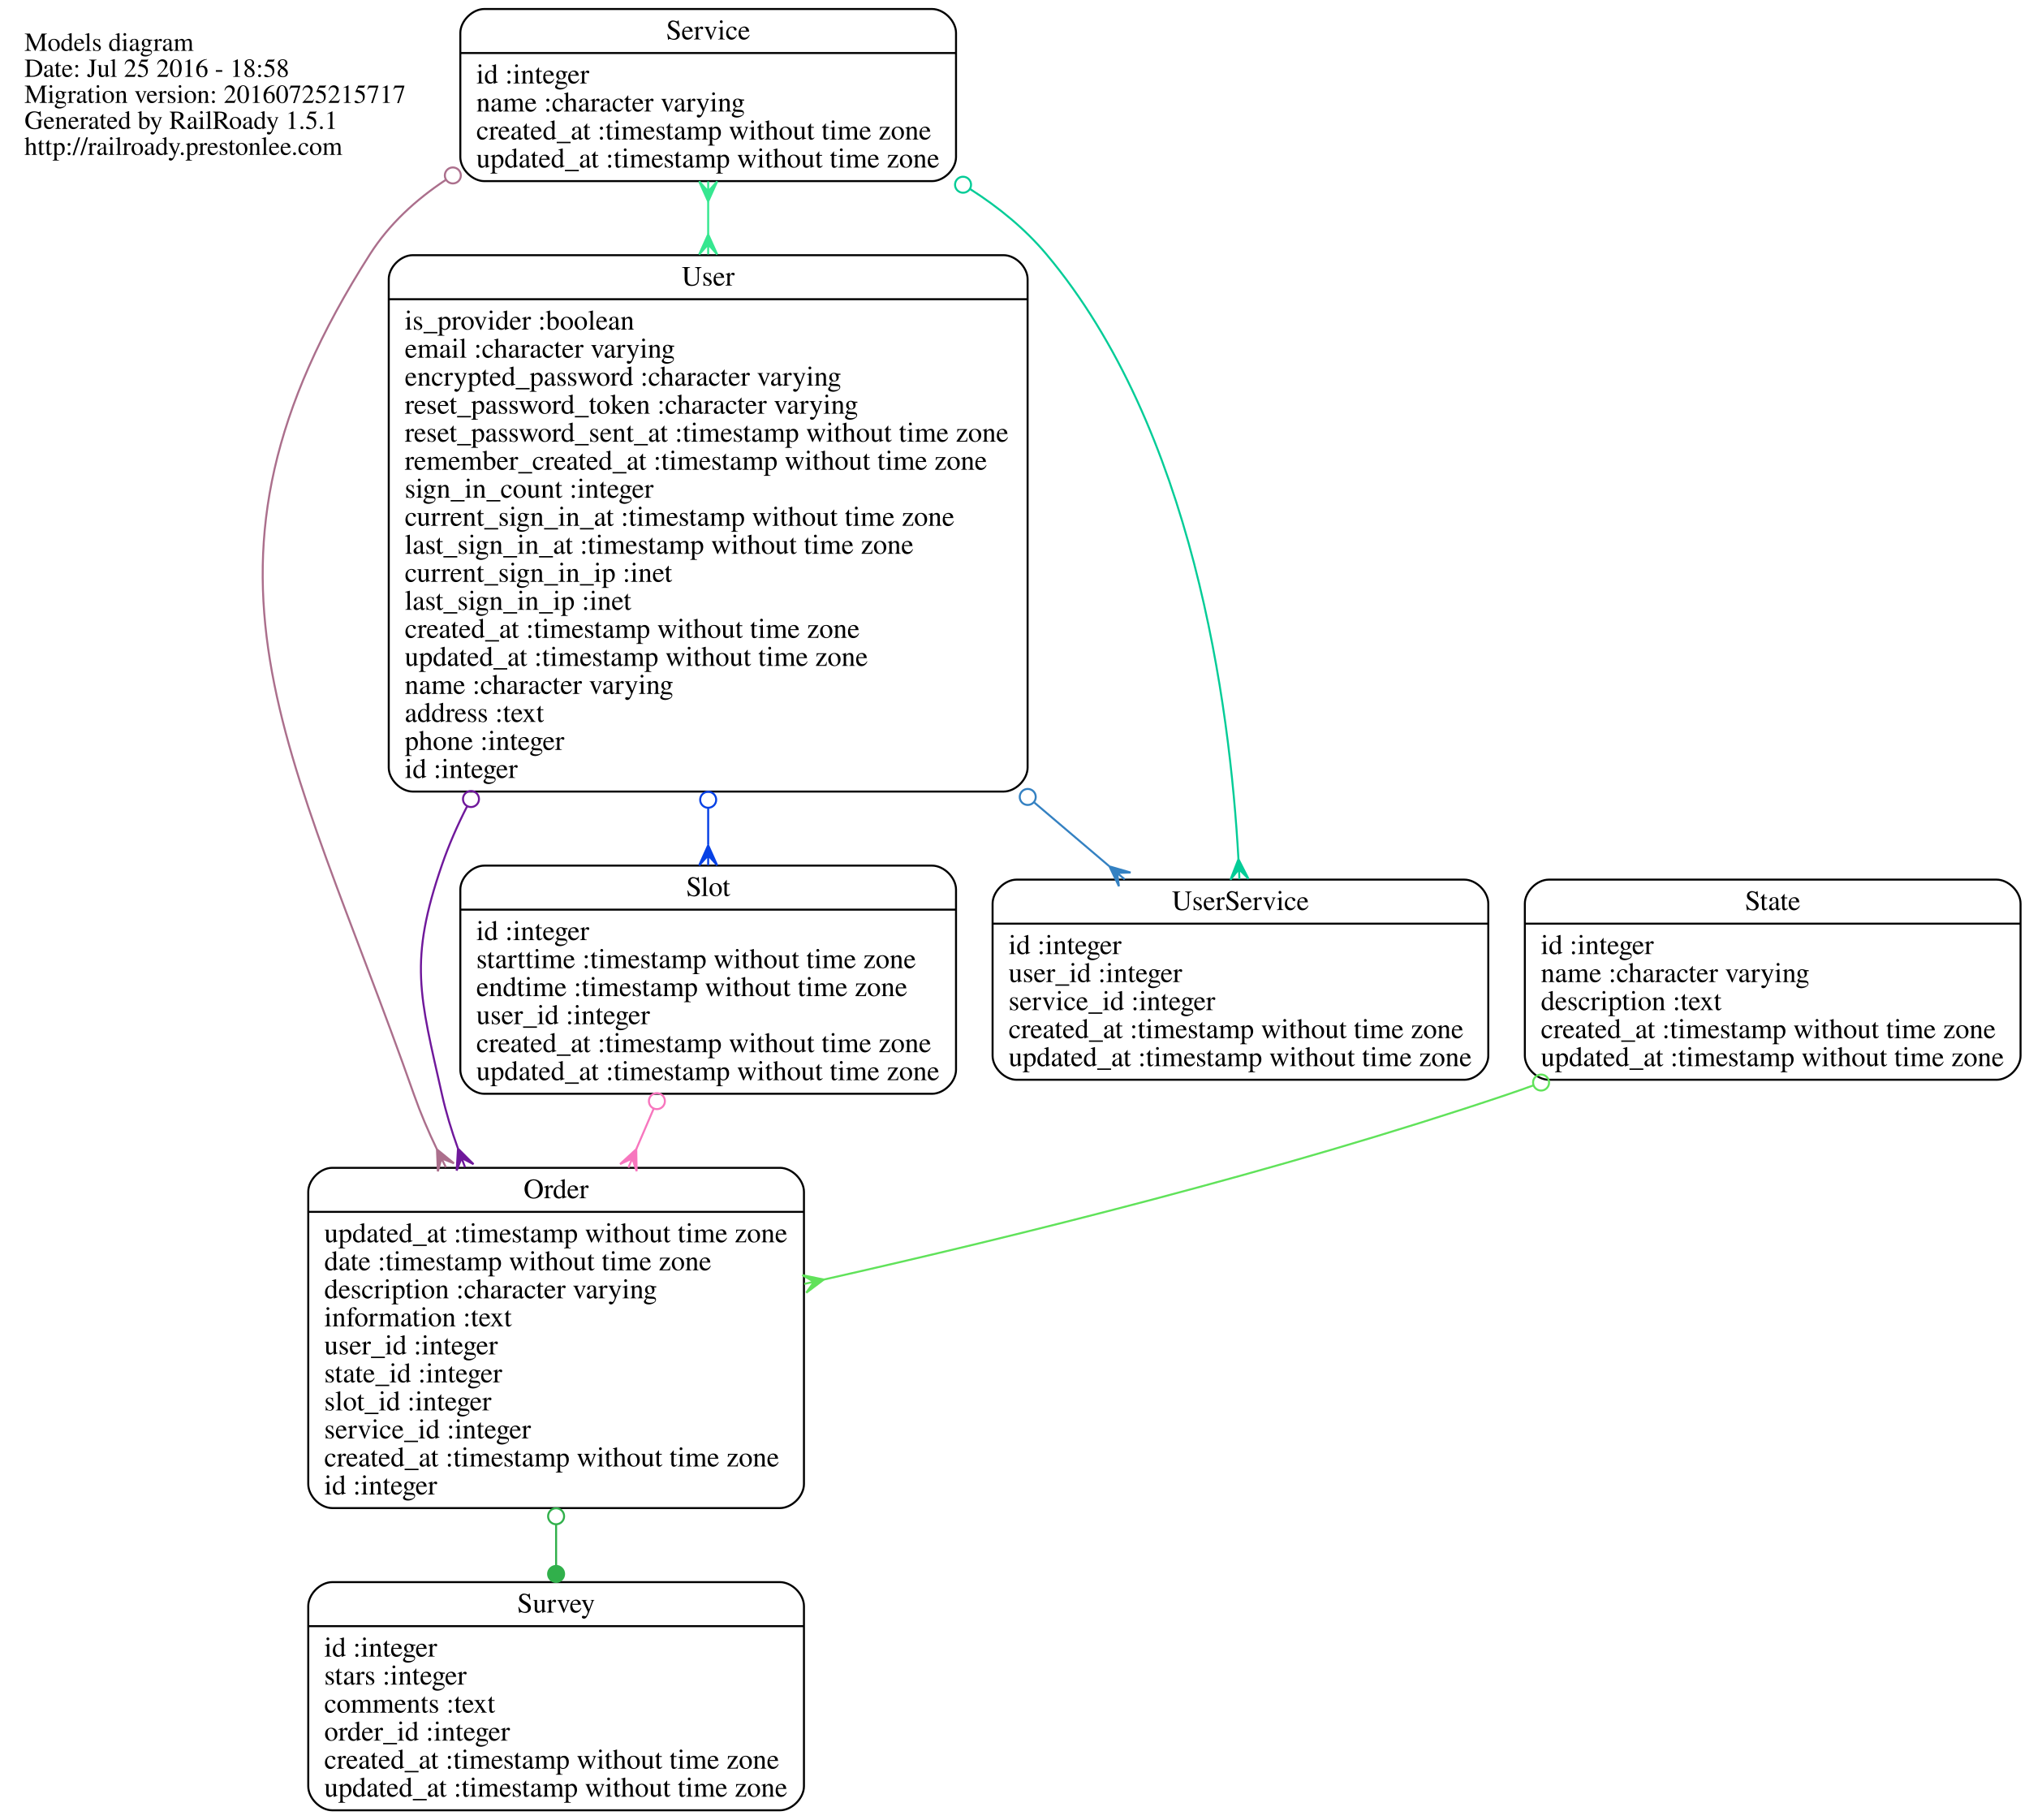
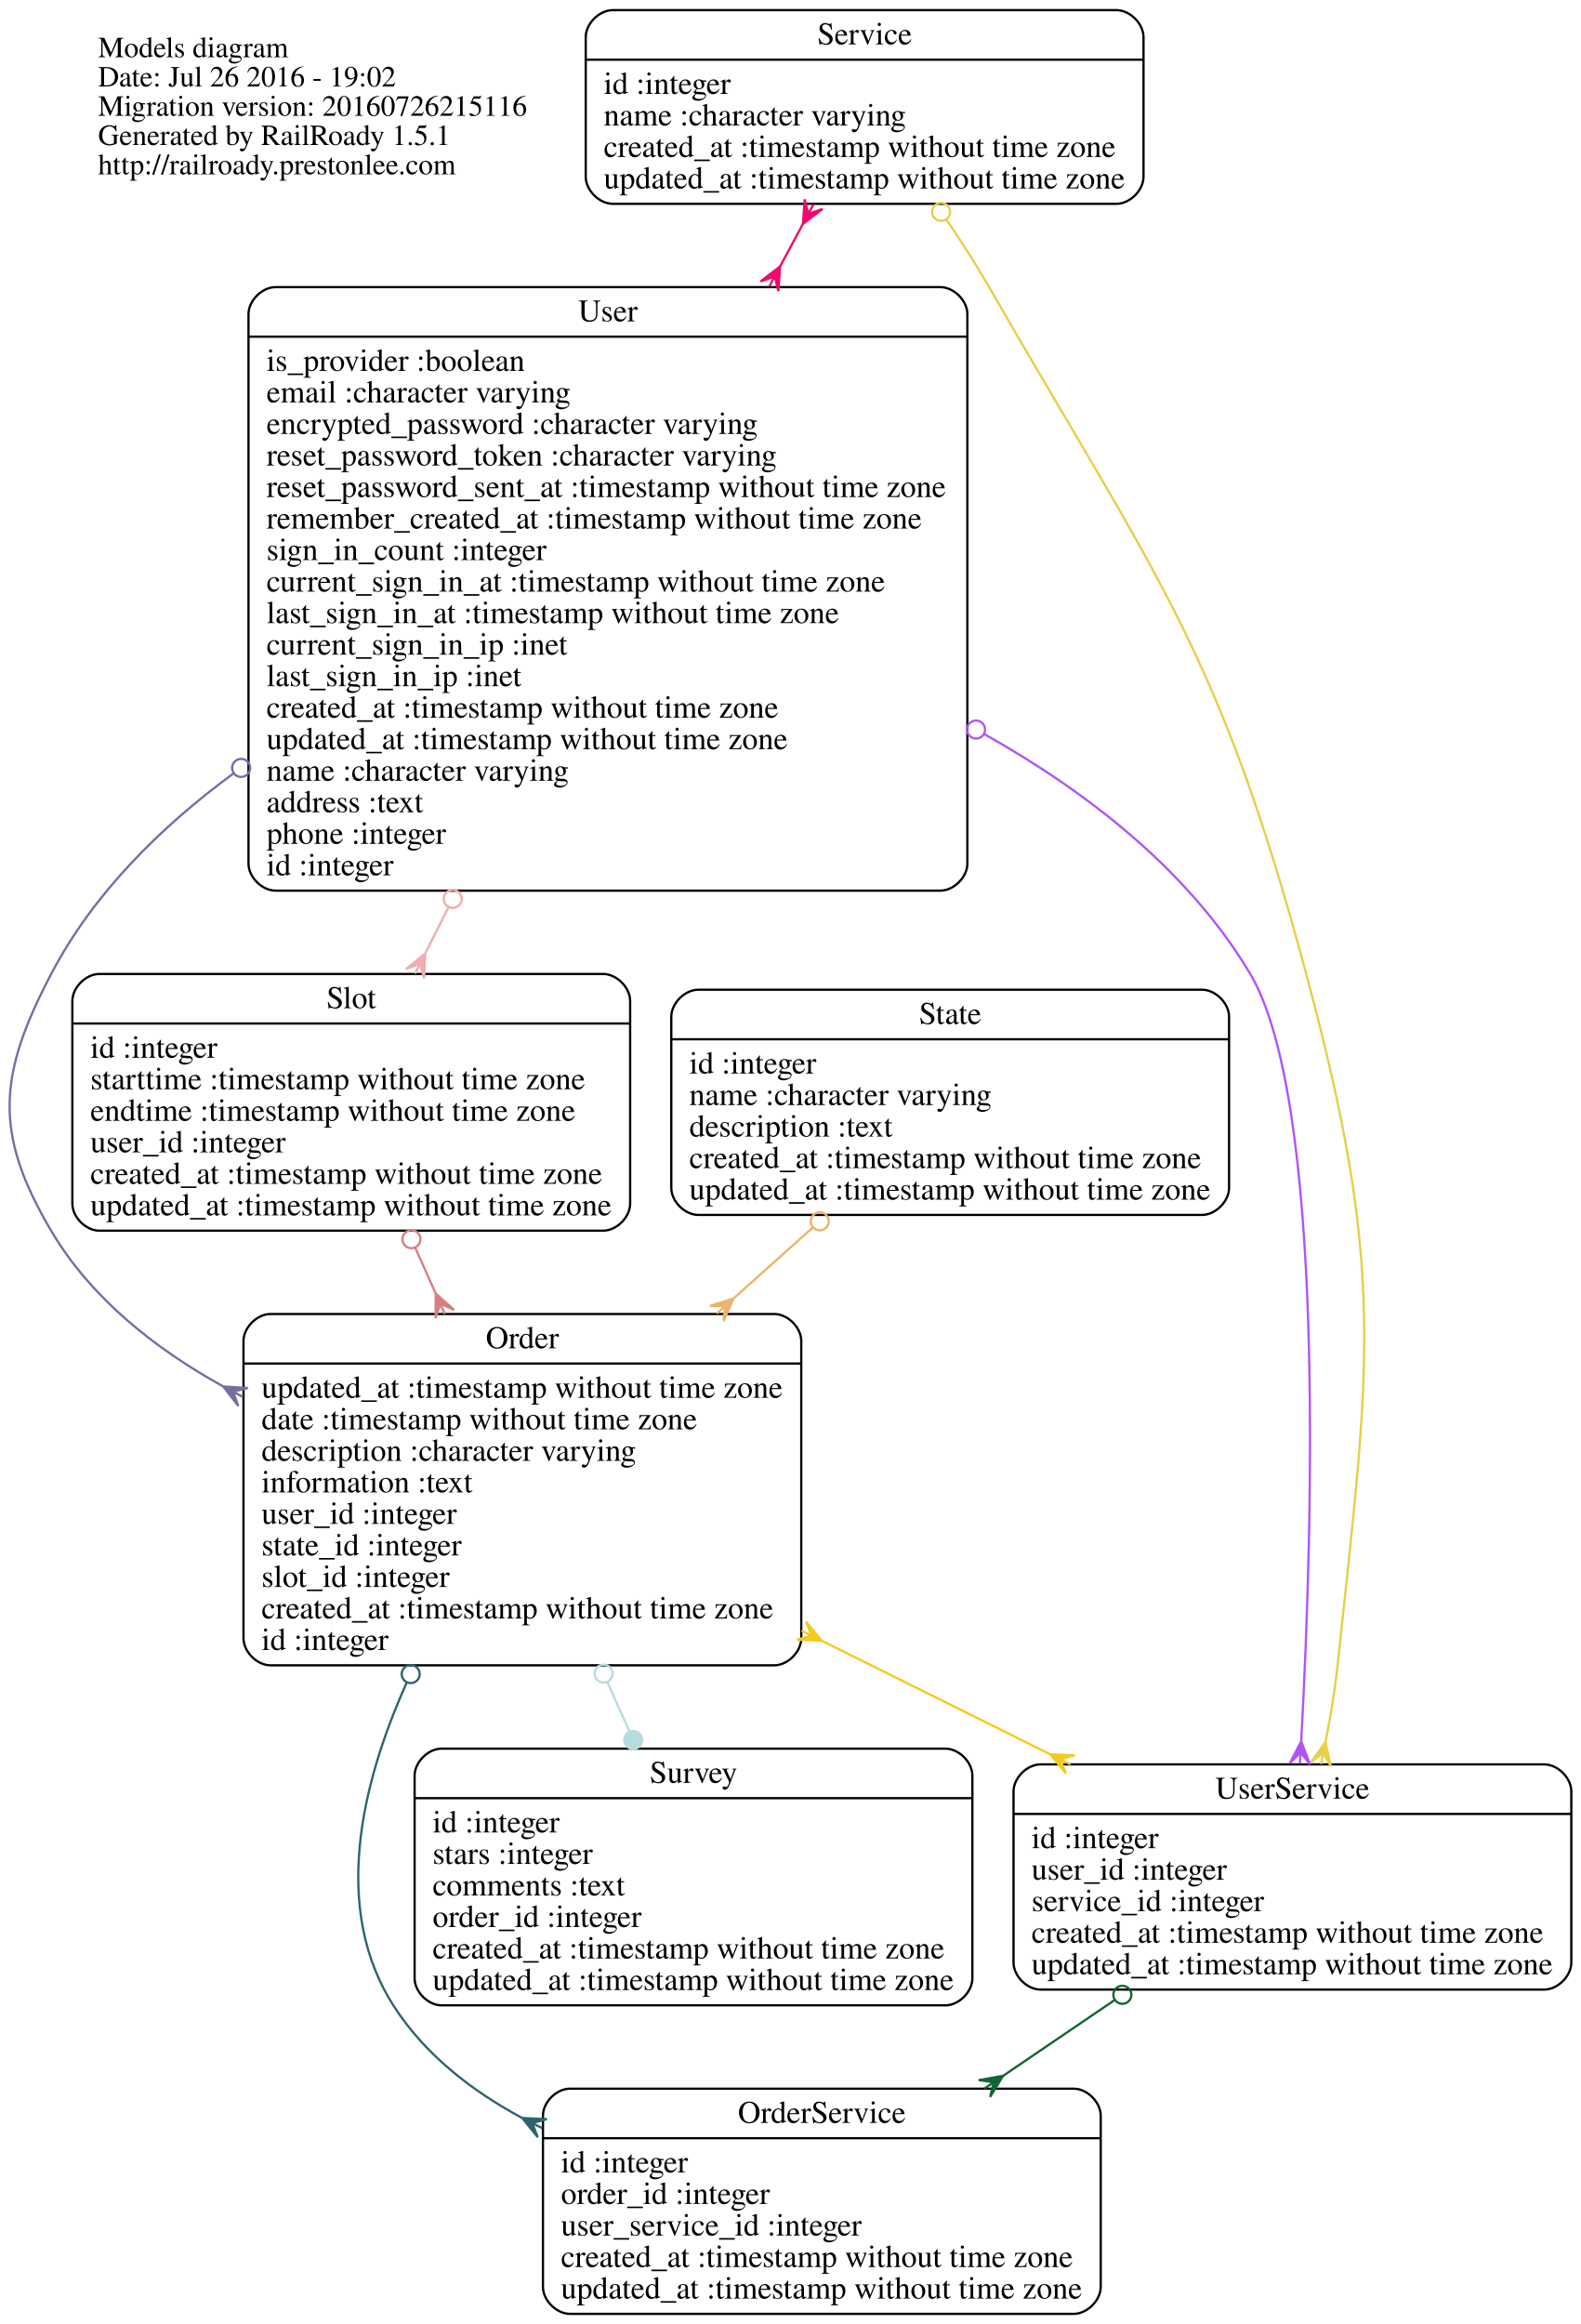
- <svg xmlns="http://www.w3.org/2000/svg" width="1014pt" height="909pt" viewBox="0.00 0.00 1013.55 909.00">
-   <g id="graph0" class="graph" transform="scale(1 1) rotate(0) translate(4 905)">
-     <polygon fill="none" stroke="none" points="-4,4 -4,-905 1009.55,-905 1009.55,4 -4,4" />
+ <svg xmlns="http://www.w3.org/2000/svg" width="702pt" height="1032pt" viewBox="0.00 0.00 701.74 1032.00">
+   <g id="graph0" class="graph" transform="scale(1 1) rotate(0) translate(4 1028)">
+     <polygon fill="none" stroke="none" points="-4,4 -4,-1028 697.737,-1028 697.737,4 -4,4" />
    <g id="node1" class="node">
-       <text text-anchor="start" x="8" y="-879.6" font-family="Times,serif" font-size="13.00">Models diagram</text>
-       <text text-anchor="start" x="8" y="-866.6" font-family="Times,serif" font-size="13.00">Date: Jul 25 2016 - 18:58</text>
-       <text text-anchor="start" x="8" y="-853.6" font-family="Times,serif" font-size="13.00">Migration version: 20160725215717</text>
-       <text text-anchor="start" x="8" y="-840.6" font-family="Times,serif" font-size="13.00">Generated by RailRoady 1.5.1</text>
-       <text text-anchor="start" x="8" y="-827.6" font-family="Times,serif" font-size="13.00">http://railroady.prestonlee.com</text>
+       <text text-anchor="start" x="39.425" y="-1002.6" font-family="Times,serif" font-size="13.00">Models diagram</text>
+       <text text-anchor="start" x="39.425" y="-989.6" font-family="Times,serif" font-size="13.00">Date: Jul 26 2016 - 19:02</text>
+       <text text-anchor="start" x="39.425" y="-976.6" font-family="Times,serif" font-size="13.00">Migration version: 20160726215116</text>
+       <text text-anchor="start" x="39.425" y="-963.6" font-family="Times,serif" font-size="13.00">Generated by RailRoady 1.5.1</text>
+       <text text-anchor="start" x="39.425" y="-950.6" font-family="Times,serif" font-size="13.00">http://railroady.prestonlee.com</text>
    </g>
    <g id="node2" class="node">
-       <path fill="none" stroke="black" d="M161.825,-151.5C161.825,-151.5 385.55,-151.5 385.55,-151.5 391.55,-151.5 397.55,-157.5 397.55,-163.5 397.55,-163.5 397.55,-309.5 397.55,-309.5 397.55,-315.5 391.55,-321.5 385.55,-321.5 385.55,-321.5 161.825,-321.5 161.825,-321.5 155.825,-321.5 149.825,-315.5 149.825,-309.5 149.825,-309.5 149.825,-163.5 149.825,-163.5 149.825,-157.5 155.825,-151.5 161.825,-151.5" />
-       <text text-anchor="middle" x="273.688" y="-306.3" font-family="Times,serif" font-size="14.00">Order</text>
-       <polyline fill="none" stroke="black" points="149.825,-299.5 397.55,-299.5 " />
-       <text text-anchor="start" x="157.825" y="-284.3" font-family="Times,serif" font-size="14.00">updated_at :timestamp without time zone</text>
-       <text text-anchor="start" x="157.825" y="-270.3" font-family="Times,serif" font-size="14.00">date :timestamp without time zone</text>
-       <text text-anchor="start" x="157.825" y="-256.3" font-family="Times,serif" font-size="14.00">description :character varying</text>
-       <text text-anchor="start" x="157.825" y="-242.3" font-family="Times,serif" font-size="14.00">information :text</text>
-       <text text-anchor="start" x="157.825" y="-228.3" font-family="Times,serif" font-size="14.00">user_id :integer</text>
-       <text text-anchor="start" x="157.825" y="-214.3" font-family="Times,serif" font-size="14.00">state_id :integer</text>
-       <text text-anchor="start" x="157.825" y="-200.3" font-family="Times,serif" font-size="14.00">slot_id :integer</text>
-       <text text-anchor="start" x="157.825" y="-186.3" font-family="Times,serif" font-size="14.00">service_id :integer</text>
-       <text text-anchor="start" x="157.825" y="-172.3" font-family="Times,serif" font-size="14.00">created_at :timestamp without time zone</text>
-       <text text-anchor="start" x="157.825" y="-158.3" font-family="Times,serif" font-size="14.00">id :integer</text>
+       <path fill="none" stroke="black" d="M116.012,-288.5C116.012,-288.5 339.737,-288.5 339.737,-288.5 345.737,-288.5 351.737,-294.5 351.737,-300.5 351.737,-300.5 351.737,-432.5 351.737,-432.5 351.737,-438.5 345.737,-444.5 339.737,-444.5 339.737,-444.5 116.012,-444.5 116.012,-444.5 110.012,-444.5 104.012,-438.5 104.012,-432.5 104.012,-432.5 104.012,-300.5 104.012,-300.5 104.012,-294.5 110.012,-288.5 116.012,-288.5" />
+       <text text-anchor="middle" x="227.874" y="-429.3" font-family="Times,serif" font-size="14.00">Order</text>
+       <polyline fill="none" stroke="black" points="104.012,-422.5 351.737,-422.5 " />
+       <text text-anchor="start" x="112.012" y="-407.3" font-family="Times,serif" font-size="14.00">updated_at :timestamp without time zone</text>
+       <text text-anchor="start" x="112.012" y="-393.3" font-family="Times,serif" font-size="14.00">date :timestamp without time zone</text>
+       <text text-anchor="start" x="112.012" y="-379.3" font-family="Times,serif" font-size="14.00">description :character varying</text>
+       <text text-anchor="start" x="112.012" y="-365.3" font-family="Times,serif" font-size="14.00">information :text</text>
+       <text text-anchor="start" x="112.012" y="-351.3" font-family="Times,serif" font-size="14.00">user_id :integer</text>
+       <text text-anchor="start" x="112.012" y="-337.3" font-family="Times,serif" font-size="14.00">state_id :integer</text>
+       <text text-anchor="start" x="112.012" y="-323.3" font-family="Times,serif" font-size="14.00">slot_id :integer</text>
+       <text text-anchor="start" x="112.012" y="-309.3" font-family="Times,serif" font-size="14.00">created_at :timestamp without time zone</text>
+       <text text-anchor="start" x="112.012" y="-295.3" font-family="Times,serif" font-size="14.00">id :integer</text>
+     </g>
+     <g id="node3" class="node">
+       <path fill="none" stroke="black" d="M249.012,-0.5C249.012,-0.5 472.737,-0.5 472.737,-0.5 478.737,-0.5 484.737,-6.5 484.737,-12.5 484.737,-12.5 484.737,-88.5 484.737,-88.5 484.737,-94.5 478.737,-100.5 472.737,-100.5 472.737,-100.5 249.012,-100.5 249.012,-100.5 243.012,-100.5 237.012,-94.5 237.012,-88.5 237.012,-88.5 237.012,-12.5 237.012,-12.5 237.012,-6.5 243.012,-0.5 249.012,-0.5" />
+       <text text-anchor="middle" x="360.874" y="-85.3" font-family="Times,serif" font-size="14.00">OrderService</text>
+       <polyline fill="none" stroke="black" points="237.012,-78.5 484.737,-78.5 " />
+       <text text-anchor="start" x="245.012" y="-63.3" font-family="Times,serif" font-size="14.00">id :integer</text>
+       <text text-anchor="start" x="245.012" y="-49.3" font-family="Times,serif" font-size="14.00">order_id :integer</text>
+       <text text-anchor="start" x="245.012" y="-35.3" font-family="Times,serif" font-size="14.00">user_service_id :integer</text>
+       <text text-anchor="start" x="245.012" y="-21.3" font-family="Times,serif" font-size="14.00">created_at :timestamp without time zone</text>
+       <text text-anchor="start" x="245.012" y="-7.3" font-family="Times,serif" font-size="14.00">updated_at :timestamp without time zone</text>
+     </g>
+     <g id="edge1" class="edge">
+       <path fill="none" stroke="#2e636d" d="M176.476,-280.732C156.023,-235.226 143.168,-179.849 170.874,-137 184.659,-115.681 205.165,-99.626 227.673,-87.549" />
+       <ellipse fill="none" stroke="#2e636d" cx="178.273" cy="-284.608" rx="4" ry="4" />
+       <polygon fill="#2e636d" stroke="#2e636d" points="227.815,-87.477 238.769,-86.96 232.273,-85.213 236.73,-82.948 236.73,-82.948 236.73,-82.948 232.273,-85.213 234.692,-78.936 227.815,-87.477 227.815,-87.477" />
+     </g>
+     <g id="node7" class="node">
+       <path fill="none" stroke="black" d="M192.012,-137.5C192.012,-137.5 415.737,-137.5 415.737,-137.5 421.737,-137.5 427.737,-143.5 427.737,-149.5 427.737,-149.5 427.737,-239.5 427.737,-239.5 427.737,-245.5 421.737,-251.5 415.737,-251.5 415.737,-251.5 192.012,-251.5 192.012,-251.5 186.012,-251.5 180.012,-245.5 180.012,-239.5 180.012,-239.5 180.012,-149.5 180.012,-149.5 180.012,-143.5 186.012,-137.5 192.012,-137.5" />
+       <text text-anchor="middle" x="303.874" y="-236.3" font-family="Times,serif" font-size="14.00">Survey</text>
+       <polyline fill="none" stroke="black" points="180.012,-229.5 427.737,-229.5 " />
+       <text text-anchor="start" x="188.012" y="-214.3" font-family="Times,serif" font-size="14.00">id :integer</text>
+       <text text-anchor="start" x="188.012" y="-200.3" font-family="Times,serif" font-size="14.00">stars :integer</text>
+       <text text-anchor="start" x="188.012" y="-186.3" font-family="Times,serif" font-size="14.00">comments :text</text>
+       <text text-anchor="start" x="188.012" y="-172.3" font-family="Times,serif" font-size="14.00">order_id :integer</text>
+       <text text-anchor="start" x="188.012" y="-158.3" font-family="Times,serif" font-size="14.00">created_at :timestamp without time zone</text>
+       <text text-anchor="start" x="188.012" y="-144.3" font-family="Times,serif" font-size="14.00">updated_at :timestamp without time zone</text>
+     </g>
+     <g id="edge3" class="edge">
+       <path fill="none" stroke="#b8dbdf" d="M265.7,-280.891C268.953,-273.613 272.208,-266.332 275.369,-259.261" />
+       <ellipse fill="none" stroke="#b8dbdf" cx="263.949" cy="-284.807" rx="4" ry="4" />
+       <ellipse fill="#b8dbdf" stroke="#b8dbdf" cx="277.126" cy="-255.331" rx="4" ry="4" />
+     </g>
+     <g id="node9" class="node">
+       <path fill="none" stroke="black" d="M458.012,-144.5C458.012,-144.5 681.737,-144.5 681.737,-144.5 687.737,-144.5 693.737,-150.5 693.737,-156.5 693.737,-156.5 693.737,-232.5 693.737,-232.5 693.737,-238.5 687.737,-244.5 681.737,-244.5 681.737,-244.5 458.012,-244.5 458.012,-244.5 452.012,-244.5 446.012,-238.5 446.012,-232.5 446.012,-232.5 446.012,-156.5 446.012,-156.5 446.012,-150.5 452.012,-144.5 458.012,-144.5" />
+       <text text-anchor="middle" x="569.874" y="-229.3" font-family="Times,serif" font-size="14.00">UserService</text>
+       <polyline fill="none" stroke="black" points="446.012,-222.5 693.737,-222.5 " />
+       <text text-anchor="start" x="454.012" y="-207.3" font-family="Times,serif" font-size="14.00">id :integer</text>
+       <text text-anchor="start" x="454.012" y="-193.3" font-family="Times,serif" font-size="14.00">user_id :integer</text>
+       <text text-anchor="start" x="454.012" y="-179.3" font-family="Times,serif" font-size="14.00">service_id :integer</text>
+       <text text-anchor="start" x="454.012" y="-165.3" font-family="Times,serif" font-size="14.00">created_at :timestamp without time zone</text>
+       <text text-anchor="start" x="454.012" y="-151.3" font-family="Times,serif" font-size="14.00">updated_at :timestamp without time zone</text>
+     </g>
+     <g id="edge2" class="edge">
+       <path fill="none" stroke="#f3ca20" d="M361.096,-299.279C394.624,-282.613 430.192,-264.933 462.287,-248.979" />
+       <polygon fill="#f3ca20" stroke="#f3ca20" points="360.782,-299.435 349.825,-299.856 356.305,-301.66 351.828,-303.886 351.828,-303.886 351.828,-303.886 356.305,-301.66 353.831,-307.915 360.782,-299.435 360.782,-299.435" />
+       <polygon fill="#f3ca20" stroke="#f3ca20" points="462.288,-248.979 473.246,-248.557 466.765,-246.753 471.243,-244.527 471.243,-244.527 471.243,-244.527 466.765,-246.753 469.24,-240.498 462.288,-248.979 462.288,-248.979" />
+     </g>
+     <g id="node4" class="node">
+       <path fill="none" stroke="black" d="M268.012,-937.5C268.012,-937.5 491.737,-937.5 491.737,-937.5 497.737,-937.5 503.737,-943.5 503.737,-949.5 503.737,-949.5 503.737,-1011.5 503.737,-1011.5 503.737,-1017.5 497.737,-1023.5 491.737,-1023.5 491.737,-1023.5 268.012,-1023.5 268.012,-1023.5 262.012,-1023.5 256.012,-1017.5 256.012,-1011.5 256.012,-1011.5 256.012,-949.5 256.012,-949.5 256.012,-943.5 262.012,-937.5 268.012,-937.5" />
+       <text text-anchor="middle" x="379.874" y="-1008.3" font-family="Times,serif" font-size="14.00">Service</text>
+       <polyline fill="none" stroke="black" points="256.012,-1001.5 503.737,-1001.5 " />
+       <text text-anchor="start" x="264.012" y="-986.3" font-family="Times,serif" font-size="14.00">id :integer</text>
+       <text text-anchor="start" x="264.012" y="-972.3" font-family="Times,serif" font-size="14.00">name :character varying</text>
+       <text text-anchor="start" x="264.012" y="-958.3" font-family="Times,serif" font-size="14.00">created_at :timestamp without time zone</text>
+       <text text-anchor="start" x="264.012" y="-944.3" font-family="Times,serif" font-size="14.00">updated_at :timestamp without time zone</text>
+     </g>
+     <g id="node8" class="node">
+       <path fill="none" stroke="black" d="M118.239,-632.5C118.239,-632.5 413.509,-632.5 413.509,-632.5 419.509,-632.5 425.509,-638.5 425.509,-644.5 425.509,-644.5 425.509,-888.5 425.509,-888.5 425.509,-894.5 419.509,-900.5 413.509,-900.5 413.509,-900.5 118.239,-900.5 118.239,-900.5 112.239,-900.5 106.239,-894.5 106.239,-888.5 106.239,-888.5 106.239,-644.5 106.239,-644.5 106.239,-638.5 112.239,-632.5 118.239,-632.5" />
+       <text text-anchor="middle" x="265.874" y="-885.3" font-family="Times,serif" font-size="14.00">User</text>
+       <polyline fill="none" stroke="black" points="106.239,-878.5 425.509,-878.5 " />
+       <text text-anchor="start" x="114.239" y="-863.3" font-family="Times,serif" font-size="14.00">is_provider :boolean</text>
+       <text text-anchor="start" x="114.239" y="-849.3" font-family="Times,serif" font-size="14.00">email :character varying</text>
+       <text text-anchor="start" x="114.239" y="-835.3" font-family="Times,serif" font-size="14.00">encrypted_password :character varying</text>
+       <text text-anchor="start" x="114.239" y="-821.3" font-family="Times,serif" font-size="14.00">reset_password_token :character varying</text>
+       <text text-anchor="start" x="114.239" y="-807.3" font-family="Times,serif" font-size="14.00">reset_password_sent_at :timestamp without time zone</text>
+       <text text-anchor="start" x="114.239" y="-793.3" font-family="Times,serif" font-size="14.00">remember_created_at :timestamp without time zone</text>
+       <text text-anchor="start" x="114.239" y="-779.3" font-family="Times,serif" font-size="14.00">sign_in_count :integer</text>
+       <text text-anchor="start" x="114.239" y="-765.3" font-family="Times,serif" font-size="14.00">current_sign_in_at :timestamp without time zone</text>
+       <text text-anchor="start" x="114.239" y="-751.3" font-family="Times,serif" font-size="14.00">last_sign_in_at :timestamp without time zone</text>
+       <text text-anchor="start" x="114.239" y="-737.3" font-family="Times,serif" font-size="14.00">current_sign_in_ip :inet</text>
+       <text text-anchor="start" x="114.239" y="-723.3" font-family="Times,serif" font-size="14.00">last_sign_in_ip :inet</text>
+       <text text-anchor="start" x="114.239" y="-709.3" font-family="Times,serif" font-size="14.00">created_at :timestamp without time zone</text>
+       <text text-anchor="start" x="114.239" y="-695.3" font-family="Times,serif" font-size="14.00">updated_at :timestamp without time zone</text>
+       <text text-anchor="start" x="114.239" y="-681.3" font-family="Times,serif" font-size="14.00">name :character varying</text>
+       <text text-anchor="start" x="114.239" y="-667.3" font-family="Times,serif" font-size="14.00">address :text</text>
+       <text text-anchor="start" x="114.239" y="-653.3" font-family="Times,serif" font-size="14.00">phone :integer</text>
+       <text text-anchor="start" x="114.239" y="-639.3" font-family="Times,serif" font-size="14.00">id :integer</text>
+     </g>
+     <g id="edge5" class="edge">
+       <path fill="none" stroke="#f2086a" d="M352.349,-928.313C349.172,-922.404 345.826,-916.182 342.371,-909.758" />
+       <polygon fill="#f2086a" stroke="#f2086a" points="352.479,-928.555 353.252,-939.493 354.847,-932.958 357.215,-937.362 357.215,-937.362 357.215,-937.362 354.847,-932.958 361.179,-935.231 352.479,-928.555 352.479,-928.555" />
+       <polygon fill="#f2086a" stroke="#f2086a" points="342.335,-909.691 341.562,-898.752 339.967,-905.287 337.599,-900.883 337.599,-900.883 337.599,-900.883 339.967,-905.287 333.636,-903.014 342.335,-909.691 342.335,-909.691" />
+     </g>
+     <g id="edge4" class="edge">
+       <path fill="none" stroke="#e5d047" d="M416.281,-930.37C422.783,-920.823 429.265,-910.75 434.874,-901 509.349,-771.555 537.086,-740.215 575.874,-596 611.465,-463.672 604.436,-424.254 589.874,-288 588.711,-277.118 586.799,-265.637 584.607,-254.604" />
+       <ellipse fill="none" stroke="#e5d047" cx="413.828" cy="-933.925" rx="4" ry="4" />
+       <polygon fill="#e5d047" stroke="#e5d047" points="584.569,-254.419 586.934,-243.711 583.549,-249.524 582.529,-244.629 582.529,-244.629 582.529,-244.629 583.549,-249.524 578.123,-245.547 584.569,-254.419 584.569,-254.419" />
+     </g>
+     <g id="node5" class="node">
+       <path fill="none" stroke="black" d="M40.012,-481.5C40.012,-481.5 263.737,-481.5 263.737,-481.5 269.737,-481.5 275.737,-487.5 275.737,-493.5 275.737,-493.5 275.737,-583.5 275.737,-583.5 275.737,-589.5 269.737,-595.5 263.737,-595.5 263.737,-595.5 40.012,-595.5 40.012,-595.5 34.012,-595.5 28.012,-589.5 28.012,-583.5 28.012,-583.5 28.012,-493.5 28.012,-493.5 28.012,-487.5 34.012,-481.5 40.012,-481.5" />
+       <text text-anchor="middle" x="151.874" y="-580.3" font-family="Times,serif" font-size="14.00">Slot</text>
+       <polyline fill="none" stroke="black" points="28.012,-573.5 275.737,-573.5 " />
+       <text text-anchor="start" x="36.012" y="-558.3" font-family="Times,serif" font-size="14.00">id :integer</text>
+       <text text-anchor="start" x="36.012" y="-544.3" font-family="Times,serif" font-size="14.00">starttime :timestamp without time zone</text>
+       <text text-anchor="start" x="36.012" y="-530.3" font-family="Times,serif" font-size="14.00">endtime :timestamp without time zone</text>
+       <text text-anchor="start" x="36.012" y="-516.3" font-family="Times,serif" font-size="14.00">user_id :integer</text>
+       <text text-anchor="start" x="36.012" y="-502.3" font-family="Times,serif" font-size="14.00">created_at :timestamp without time zone</text>
+       <text text-anchor="start" x="36.012" y="-488.3" font-family="Times,serif" font-size="14.00">updated_at :timestamp without time zone</text>
+     </g>
+     <g id="edge6" class="edge">
+       <path fill="none" stroke="#d77f7f" d="M180.354,-473.796C183.29,-467.228 186.307,-460.479 189.329,-453.72" />
+       <ellipse fill="none" stroke="#d77f7f" cx="178.603" cy="-477.713" rx="4" ry="4" />
+       <polygon fill="#d77f7f" stroke="#d77f7f" points="189.364,-453.642 197.553,-446.349 191.404,-449.077 193.445,-444.513 193.445,-444.513 193.445,-444.513 191.404,-449.077 189.337,-442.676 189.364,-453.642 189.364,-453.642" />
    </g>
    <g id="node6" class="node">
-       <path fill="none" stroke="black" d="M161.825,-0.5C161.825,-0.5 385.55,-0.5 385.55,-0.5 391.55,-0.5 397.55,-6.5 397.55,-12.5 397.55,-12.5 397.55,-102.5 397.55,-102.5 397.55,-108.5 391.55,-114.5 385.55,-114.5 385.55,-114.5 161.825,-114.5 161.825,-114.5 155.825,-114.5 149.825,-108.5 149.825,-102.5 149.825,-102.5 149.825,-12.5 149.825,-12.5 149.825,-6.5 155.825,-0.5 161.825,-0.5" />
-       <text text-anchor="middle" x="273.688" y="-99.3" font-family="Times,serif" font-size="14.00">Survey</text>
-       <polyline fill="none" stroke="black" points="149.825,-92.5 397.55,-92.5 " />
-       <text text-anchor="start" x="157.825" y="-77.3" font-family="Times,serif" font-size="14.00">id :integer</text>
-       <text text-anchor="start" x="157.825" y="-63.3" font-family="Times,serif" font-size="14.00">stars :integer</text>
-       <text text-anchor="start" x="157.825" y="-49.3" font-family="Times,serif" font-size="14.00">comments :text</text>
-       <text text-anchor="start" x="157.825" y="-35.3" font-family="Times,serif" font-size="14.00">order_id :integer</text>
-       <text text-anchor="start" x="157.825" y="-21.3" font-family="Times,serif" font-size="14.00">created_at :timestamp without time zone</text>
-       <text text-anchor="start" x="157.825" y="-7.3" font-family="Times,serif" font-size="14.00">updated_at :timestamp without time zone</text>
+       <path fill="none" stroke="black" d="M306.012,-488.5C306.012,-488.5 529.737,-488.5 529.737,-488.5 535.737,-488.5 541.737,-494.5 541.737,-500.5 541.737,-500.5 541.737,-576.5 541.737,-576.5 541.737,-582.5 535.737,-588.5 529.737,-588.5 529.737,-588.5 306.012,-588.5 306.012,-588.5 300.012,-588.5 294.012,-582.5 294.012,-576.5 294.012,-576.5 294.012,-500.5 294.012,-500.5 294.012,-494.5 300.012,-488.5 306.012,-488.5" />
+       <text text-anchor="middle" x="417.874" y="-573.3" font-family="Times,serif" font-size="14.00">State</text>
+       <polyline fill="none" stroke="black" points="294.012,-566.5 541.737,-566.5 " />
+       <text text-anchor="start" x="302.012" y="-551.3" font-family="Times,serif" font-size="14.00">id :integer</text>
+       <text text-anchor="start" x="302.012" y="-537.3" font-family="Times,serif" font-size="14.00">name :character varying</text>
+       <text text-anchor="start" x="302.012" y="-523.3" font-family="Times,serif" font-size="14.00">description :text</text>
+       <text text-anchor="start" x="302.012" y="-509.3" font-family="Times,serif" font-size="14.00">created_at :timestamp without time zone</text>
+       <text text-anchor="start" x="302.012" y="-495.3" font-family="Times,serif" font-size="14.00">updated_at :timestamp without time zone</text>
    </g>
-     <g id="edge1" class="edge">
-       <path fill="none" stroke="#31b04b" d="M273.688,-143.205C273.688,-136.343 273.688,-129.512 273.688,-122.877" />
-       <ellipse fill="none" stroke="#31b04b" cx="273.688" cy="-147.406" rx="4" ry="4" />
-       <ellipse fill="#31b04b" stroke="#31b04b" cx="273.688" cy="-118.589" rx="4" ry="4" />
+     <g id="edge7" class="edge">
+       <path fill="none" stroke="#ecb36b" d="M356.764,-482.823C345.635,-472.865 333.792,-462.268 321.967,-451.688" />
+       <ellipse fill="none" stroke="#ecb36b" cx="359.937" cy="-485.662" rx="4" ry="4" />
+       <polygon fill="#ecb36b" stroke="#ecb36b" points="321.659,-451.413 317.208,-441.392 317.933,-448.079 314.207,-444.745 314.207,-444.745 314.207,-444.745 317.933,-448.079 311.206,-448.099 321.659,-451.413 321.659,-451.413" />
    </g>
-     <g id="node3" class="node">
-       <path fill="none" stroke="black" d="M237.825,-814.5C237.825,-814.5 461.55,-814.5 461.55,-814.5 467.55,-814.5 473.55,-820.5 473.55,-826.5 473.55,-826.5 473.55,-888.5 473.55,-888.5 473.55,-894.5 467.55,-900.5 461.55,-900.5 461.55,-900.5 237.825,-900.5 237.825,-900.5 231.825,-900.5 225.825,-894.5 225.825,-888.5 225.825,-888.5 225.825,-826.5 225.825,-826.5 225.825,-820.5 231.825,-814.5 237.825,-814.5" />
-       <text text-anchor="middle" x="349.688" y="-885.3" font-family="Times,serif" font-size="14.00">Service</text>
-       <polyline fill="none" stroke="black" points="225.825,-878.5 473.55,-878.5 " />
-       <text text-anchor="start" x="233.825" y="-863.3" font-family="Times,serif" font-size="14.00">id :integer</text>
-       <text text-anchor="start" x="233.825" y="-849.3" font-family="Times,serif" font-size="14.00">name :character varying</text>
-       <text text-anchor="start" x="233.825" y="-835.3" font-family="Times,serif" font-size="14.00">created_at :timestamp without time zone</text>
-       <text text-anchor="start" x="233.825" y="-821.3" font-family="Times,serif" font-size="14.00">updated_at :timestamp without time zone</text>
-     </g>
-     <g id="edge4" class="edge">
-       <path fill="none" stroke="#ab6f8c" d="M218.493,-815.089C203.55,-805.207 190.271,-793.017 180.688,-778 80.137,-620.426 140.605,-534.312 202.688,-358 205.893,-348.896 209.815,-339.714 214.154,-330.698" />
-       <ellipse fill="none" stroke="#ab6f8c" cx="222.081" cy="-817.342" rx="4" ry="4" />
-       <polygon fill="#ab6f8c" stroke="#ab6f8c" points="214.156,-330.694 222.647,-323.755 216.388,-326.22 218.62,-321.746 218.62,-321.746 218.62,-321.746 216.388,-326.22 214.594,-319.737 214.156,-330.694 214.156,-330.694" />
-     </g>
-     <g id="node7" class="node">
-       <path fill="none" stroke="black" d="M202.053,-509.5C202.053,-509.5 497.323,-509.5 497.323,-509.5 503.323,-509.5 509.323,-515.5 509.323,-521.5 509.323,-521.5 509.323,-765.5 509.323,-765.5 509.323,-771.5 503.323,-777.5 497.323,-777.5 497.323,-777.5 202.053,-777.5 202.053,-777.5 196.053,-777.5 190.053,-771.5 190.053,-765.5 190.053,-765.5 190.053,-521.5 190.053,-521.5 190.053,-515.5 196.053,-509.5 202.053,-509.5" />
-       <text text-anchor="middle" x="349.688" y="-762.3" font-family="Times,serif" font-size="14.00">User</text>
-       <polyline fill="none" stroke="black" points="190.053,-755.5 509.323,-755.5 " />
-       <text text-anchor="start" x="198.053" y="-740.3" font-family="Times,serif" font-size="14.00">is_provider :boolean</text>
-       <text text-anchor="start" x="198.053" y="-726.3" font-family="Times,serif" font-size="14.00">email :character varying</text>
-       <text text-anchor="start" x="198.053" y="-712.3" font-family="Times,serif" font-size="14.00">encrypted_password :character varying</text>
-       <text text-anchor="start" x="198.053" y="-698.3" font-family="Times,serif" font-size="14.00">reset_password_token :character varying</text>
-       <text text-anchor="start" x="198.053" y="-684.3" font-family="Times,serif" font-size="14.00">reset_password_sent_at :timestamp without time zone</text>
-       <text text-anchor="start" x="198.053" y="-670.3" font-family="Times,serif" font-size="14.00">remember_created_at :timestamp without time zone</text>
-       <text text-anchor="start" x="198.053" y="-656.3" font-family="Times,serif" font-size="14.00">sign_in_count :integer</text>
-       <text text-anchor="start" x="198.053" y="-642.3" font-family="Times,serif" font-size="14.00">current_sign_in_at :timestamp without time zone</text>
-       <text text-anchor="start" x="198.053" y="-628.3" font-family="Times,serif" font-size="14.00">last_sign_in_at :timestamp without time zone</text>
-       <text text-anchor="start" x="198.053" y="-614.3" font-family="Times,serif" font-size="14.00">current_sign_in_ip :inet</text>
-       <text text-anchor="start" x="198.053" y="-600.3" font-family="Times,serif" font-size="14.00">last_sign_in_ip :inet</text>
-       <text text-anchor="start" x="198.053" y="-586.3" font-family="Times,serif" font-size="14.00">created_at :timestamp without time zone</text>
-       <text text-anchor="start" x="198.053" y="-572.3" font-family="Times,serif" font-size="14.00">updated_at :timestamp without time zone</text>
-       <text text-anchor="start" x="198.053" y="-558.3" font-family="Times,serif" font-size="14.00">name :character varying</text>
-       <text text-anchor="start" x="198.053" y="-544.3" font-family="Times,serif" font-size="14.00">address :text</text>
-       <text text-anchor="start" x="198.053" y="-530.3" font-family="Times,serif" font-size="14.00">phone :integer</text>
-       <text text-anchor="start" x="198.053" y="-516.3" font-family="Times,serif" font-size="14.00">id :integer</text>
-     </g>
-     <g id="edge3" class="edge">
-       <path fill="none" stroke="#36e790" d="M349.688,-804.212C349.688,-799.036 349.688,-793.627 349.688,-788.06" />
-       <polygon fill="#36e790" stroke="#36e790" points="349.688,-804.362 345.188,-814.362 349.688,-809.362 349.688,-814.362 349.688,-814.362 349.688,-814.362 349.688,-809.362 354.188,-814.362 349.688,-804.362 349.688,-804.362" />
-       <polygon fill="#36e790" stroke="#36e790" points="349.688,-787.883 354.188,-777.883 349.688,-782.883 349.688,-777.883 349.688,-777.883 349.688,-777.883 349.688,-782.883 345.188,-777.883 349.688,-787.883 349.688,-787.883" />
-     </g>
-     <g id="node8" class="node">
-       <path fill="none" stroke="black" d="M503.825,-365.5C503.825,-365.5 727.55,-365.5 727.55,-365.5 733.55,-365.5 739.55,-371.5 739.55,-377.5 739.55,-377.5 739.55,-453.5 739.55,-453.5 739.55,-459.5 733.55,-465.5 727.55,-465.5 727.55,-465.5 503.825,-465.5 503.825,-465.5 497.825,-465.5 491.825,-459.5 491.825,-453.5 491.825,-453.5 491.825,-377.5 491.825,-377.5 491.825,-371.5 497.825,-365.5 503.825,-365.5" />
-       <text text-anchor="middle" x="615.688" y="-450.3" font-family="Times,serif" font-size="14.00">UserService</text>
-       <polyline fill="none" stroke="black" points="491.825,-443.5 739.55,-443.5 " />
-       <text text-anchor="start" x="499.825" y="-428.3" font-family="Times,serif" font-size="14.00">id :integer</text>
-       <text text-anchor="start" x="499.825" y="-414.3" font-family="Times,serif" font-size="14.00">user_id :integer</text>
-       <text text-anchor="start" x="499.825" y="-400.3" font-family="Times,serif" font-size="14.00">service_id :integer</text>
-       <text text-anchor="start" x="499.825" y="-386.3" font-family="Times,serif" font-size="14.00">created_at :timestamp without time zone</text>
-       <text text-anchor="start" x="499.825" y="-372.3" font-family="Times,serif" font-size="14.00">updated_at :timestamp without time zone</text>
-     </g>
-     <g id="edge2" class="edge">
-       <path fill="none" stroke="#04cc97" d="M480.703,-810.471C494.908,-801.398 508.043,-790.662 518.688,-778 591.92,-690.888 610.351,-553.774 614.688,-475.845" />
-       <ellipse fill="none" stroke="#04cc97" cx="477.061" cy="-812.703" rx="4" ry="4" />
-       <polygon fill="#04cc97" stroke="#04cc97" points="614.695,-475.704 619.685,-465.939 614.942,-470.71 615.19,-465.716 615.19,-465.716 615.19,-465.716 614.942,-470.71 610.696,-465.493 614.695,-475.704 614.695,-475.704" />
-     </g>
-     <g id="node4" class="node">
-       <path fill="none" stroke="black" d="M237.825,-358.5C237.825,-358.5 461.55,-358.5 461.55,-358.5 467.55,-358.5 473.55,-364.5 473.55,-370.5 473.55,-370.5 473.55,-460.5 473.55,-460.5 473.55,-466.5 467.55,-472.5 461.55,-472.5 461.55,-472.5 237.825,-472.5 237.825,-472.5 231.825,-472.5 225.825,-466.5 225.825,-460.5 225.825,-460.5 225.825,-370.5 225.825,-370.5 225.825,-364.5 231.825,-358.5 237.825,-358.5" />
-       <text text-anchor="middle" x="349.688" y="-457.3" font-family="Times,serif" font-size="14.00">Slot</text>
-       <polyline fill="none" stroke="black" points="225.825,-450.5 473.55,-450.5 " />
-       <text text-anchor="start" x="233.825" y="-435.3" font-family="Times,serif" font-size="14.00">id :integer</text>
-       <text text-anchor="start" x="233.825" y="-421.3" font-family="Times,serif" font-size="14.00">starttime :timestamp without time zone</text>
-       <text text-anchor="start" x="233.825" y="-407.3" font-family="Times,serif" font-size="14.00">endtime :timestamp without time zone</text>
-       <text text-anchor="start" x="233.825" y="-393.3" font-family="Times,serif" font-size="14.00">user_id :integer</text>
-       <text text-anchor="start" x="233.825" y="-379.3" font-family="Times,serif" font-size="14.00">created_at :timestamp without time zone</text>
-       <text text-anchor="start" x="233.825" y="-365.3" font-family="Times,serif" font-size="14.00">updated_at :timestamp without time zone</text>
-     </g>
-     <g id="edge5" class="edge">
-       <path fill="none" stroke="#f776be" d="M322.402,-350.952C319.588,-344.4 316.69,-337.65 313.775,-330.86" />
-       <ellipse fill="none" stroke="#f776be" cx="324.063" cy="-354.821" rx="4" ry="4" />
-       <polygon fill="#f776be" stroke="#f776be" points="313.741,-330.783 313.931,-319.818 311.769,-326.188 309.796,-321.594 309.796,-321.594 309.796,-321.594 311.769,-326.188 305.661,-323.369 313.741,-330.783 313.741,-330.783" />
-     </g>
-     <g id="node5" class="node">
-       <path fill="none" stroke="black" d="M769.825,-365.5C769.825,-365.5 993.55,-365.5 993.55,-365.5 999.55,-365.5 1005.55,-371.5 1005.55,-377.5 1005.55,-377.5 1005.55,-453.5 1005.55,-453.5 1005.55,-459.5 999.55,-465.5 993.55,-465.5 993.55,-465.5 769.825,-465.5 769.825,-465.5 763.825,-465.5 757.825,-459.5 757.825,-453.5 757.825,-453.5 757.825,-377.5 757.825,-377.5 757.825,-371.5 763.825,-365.5 769.825,-365.5" />
-       <text text-anchor="middle" x="881.688" y="-450.3" font-family="Times,serif" font-size="14.00">State</text>
-       <polyline fill="none" stroke="black" points="757.825,-443.5 1005.55,-443.5 " />
-       <text text-anchor="start" x="765.825" y="-428.3" font-family="Times,serif" font-size="14.00">id :integer</text>
-       <text text-anchor="start" x="765.825" y="-414.3" font-family="Times,serif" font-size="14.00">name :character varying</text>
-       <text text-anchor="start" x="765.825" y="-400.3" font-family="Times,serif" font-size="14.00">description :text</text>
-       <text text-anchor="start" x="765.825" y="-386.3" font-family="Times,serif" font-size="14.00">created_at :timestamp without time zone</text>
-       <text text-anchor="start" x="765.825" y="-372.3" font-family="Times,serif" font-size="14.00">updated_at :timestamp without time zone</text>
-     </g>
-     <g id="edge6" class="edge">
-       <path fill="none" stroke="#60e25a" d="M762.084,-362.691C757.58,-361.059 753.104,-359.489 748.688,-358 635.473,-319.843 503.537,-287.289 407.485,-265.673" />
-       <ellipse fill="none" stroke="#60e25a" cx="765.931" cy="-364.108" rx="4" ry="4" />
-       <polygon fill="#60e25a" stroke="#60e25a" points="407.476,-265.671 398.702,-259.093 402.597,-264.577 397.718,-263.484 397.718,-263.484 397.718,-263.484 402.597,-264.577 396.734,-267.875 407.476,-265.671 407.476,-265.671" />
+     <g id="edge10" class="edge">
+       <path fill="none" stroke="#736fa1" d="M99.678,-684.634C67.216,-660.791 37.502,-631.376 18.874,-596 -4.94,-550.776 -7.257,-524.926 18.874,-481 36.454,-451.448 64.714,-429.111 94.845,-412.424" />
+       <ellipse fill="none" stroke="#736fa1" cx="102.957" cy="-686.993" rx="4" ry="4" />
+       <polygon fill="#736fa1" stroke="#736fa1" points="94.988,-412.347 105.93,-411.617 99.401,-409.996 103.814,-407.645 103.814,-407.645 103.814,-407.645 99.401,-409.996 101.698,-403.674 94.988,-412.347 94.988,-412.347" />
    </g>
    <g id="edge9" class="edge">
-       <path fill="none" stroke="#6f189b" d="M229.194,-502.084C224.338,-492.584 220.095,-482.86 216.688,-473 199.997,-424.691 205.488,-407.869 216.688,-358 218.68,-349.128 221.404,-340.142 224.587,-331.284" />
-       <ellipse fill="none" stroke="#6f189b" cx="231.15" cy="-505.77" rx="4" ry="4" />
-       <polygon fill="#6f189b" stroke="#6f189b" points="224.662,-331.085 232.416,-323.331 226.435,-326.41 228.208,-321.735 228.208,-321.735 228.208,-321.735 226.435,-326.41 224.001,-320.139 224.662,-331.085 224.662,-331.085" />
+       <path fill="none" stroke="#efacb2" d="M195.114,-625.221C191.622,-618.298 188.203,-611.52 184.914,-605" />
+       <ellipse fill="none" stroke="#efacb2" cx="196.934" cy="-628.83" rx="4" ry="4" />
+       <polygon fill="#efacb2" stroke="#efacb2" points="184.699,-604.574 184.213,-593.619 182.447,-600.11 180.195,-595.645 180.195,-595.645 180.195,-595.645 182.447,-600.11 176.178,-597.672 184.699,-604.574 184.699,-604.574" />
    </g>
    <g id="edge8" class="edge">
-       <path fill="none" stroke="#0741e5" d="M349.688,-501.33C349.688,-495.087 349.688,-488.967 349.688,-483.052" />
-       <ellipse fill="none" stroke="#0741e5" cx="349.688" cy="-505.401" rx="4" ry="4" />
-       <polygon fill="#0741e5" stroke="#0741e5" points="349.688,-482.645 354.188,-472.645 349.688,-477.645 349.688,-472.645 349.688,-472.645 349.688,-472.645 349.688,-477.645 345.188,-472.645 349.688,-482.645 349.688,-482.645" />
+       <path fill="none" stroke="#b054f9" d="M432.94,-702.062C478.874,-676.264 523.528,-641.534 550.874,-596 584.372,-540.222 579.079,-352.346 573.786,-255.037" />
+       <ellipse fill="none" stroke="#b054f9" cx="429.361" cy="-704.034" rx="4" ry="4" />
+       <polygon fill="#b054f9" stroke="#b054f9" points="573.77,-254.756 577.702,-244.519 573.489,-249.764 573.209,-244.772 573.209,-244.772 573.209,-244.772 573.489,-249.764 568.716,-245.024 573.77,-254.756 573.77,-254.756" />
    </g>
-     <g id="edge7" class="edge">
-       <path fill="none" stroke="#3481c2" d="M512.74,-503.967C525.728,-492.932 538.312,-482.24 549.962,-472.342" />
-       <ellipse fill="none" stroke="#3481c2" cx="509.392" cy="-506.811" rx="4" ry="4" />
-       <polygon fill="#3481c2" stroke="#3481c2" points="550.25,-472.097 560.785,-469.052 554.061,-468.86 557.871,-465.622 557.871,-465.622 557.871,-465.622 554.061,-468.86 554.957,-462.193 550.25,-472.097 550.25,-472.097" />
+     <g id="edge11" class="edge">
+       <path fill="none" stroke="#136431" d="M490.74,-139.734C474.619,-128.781 457.641,-117.246 441.47,-106.259" />
+       <ellipse fill="none" stroke="#136431" cx="494.347" cy="-142.185" rx="4" ry="4" />
+       <polygon fill="#136431" stroke="#136431" points="441.367,-106.189 435.625,-96.847 437.231,-103.379 433.096,-100.569 433.096,-100.569 433.096,-100.569 437.231,-103.379 430.567,-104.291 441.367,-106.189 441.367,-106.189" />
    </g>
  </g>
</svg>
